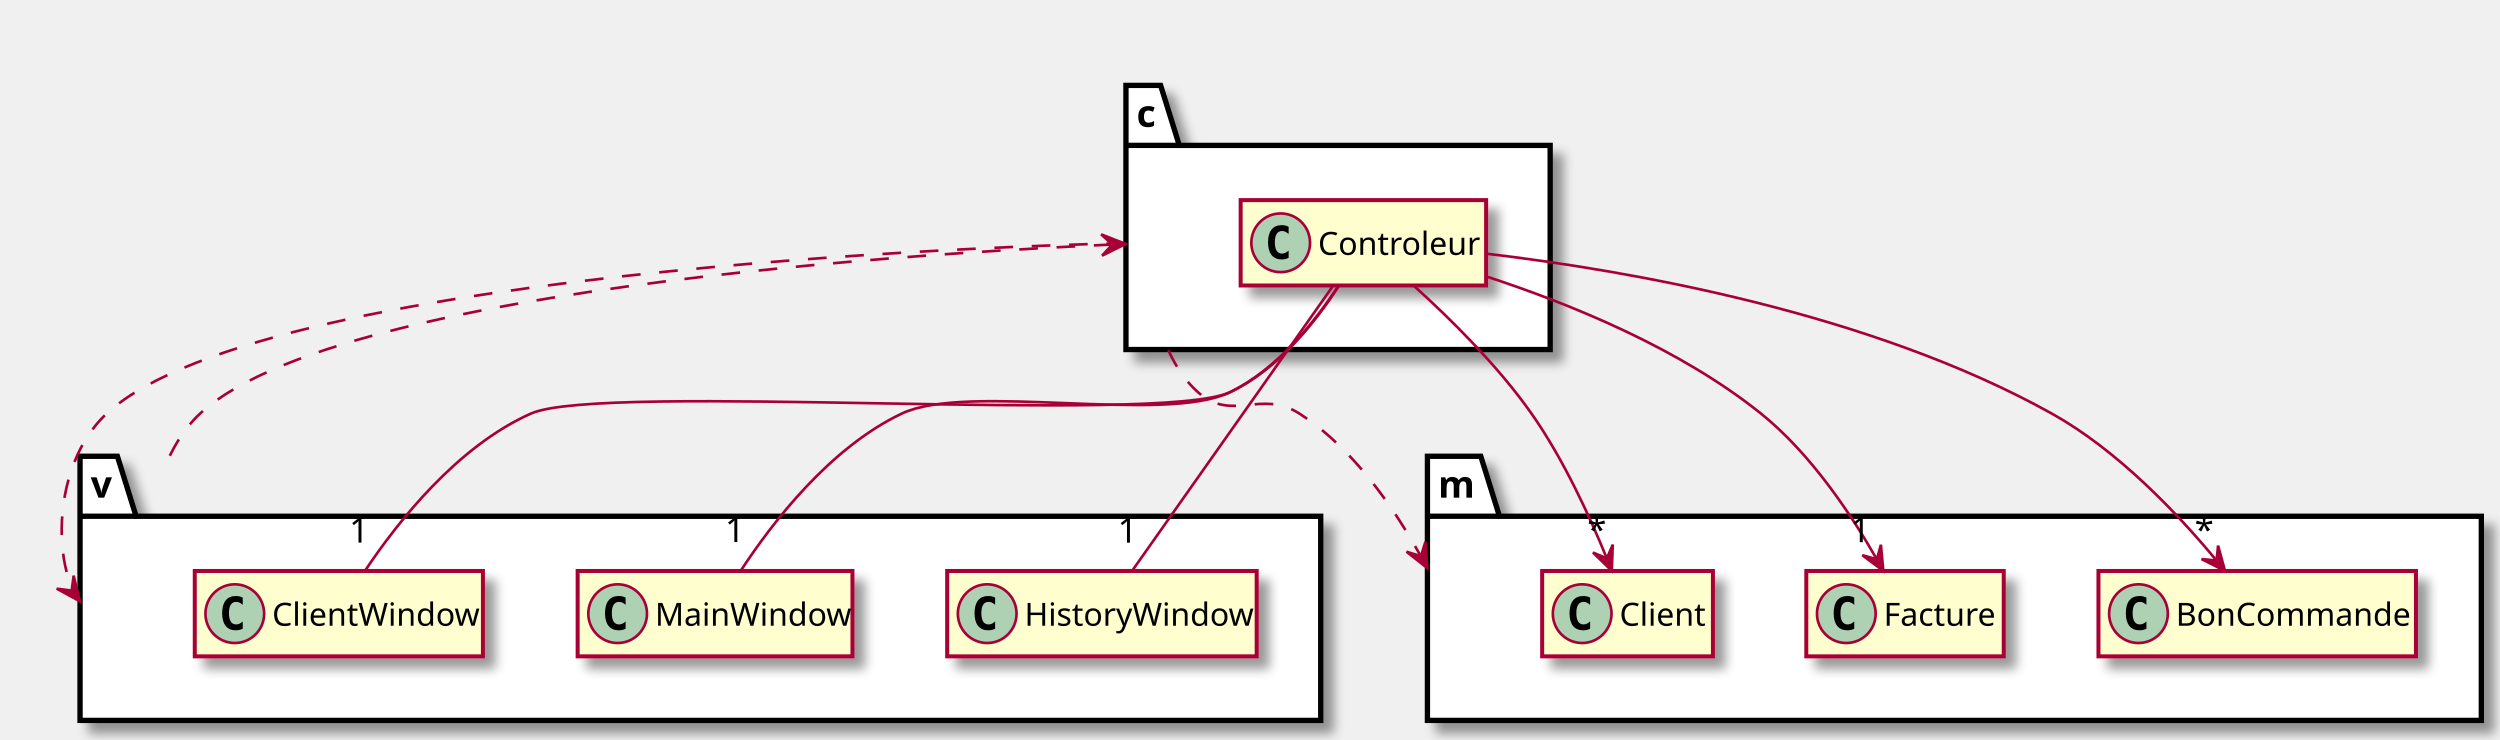
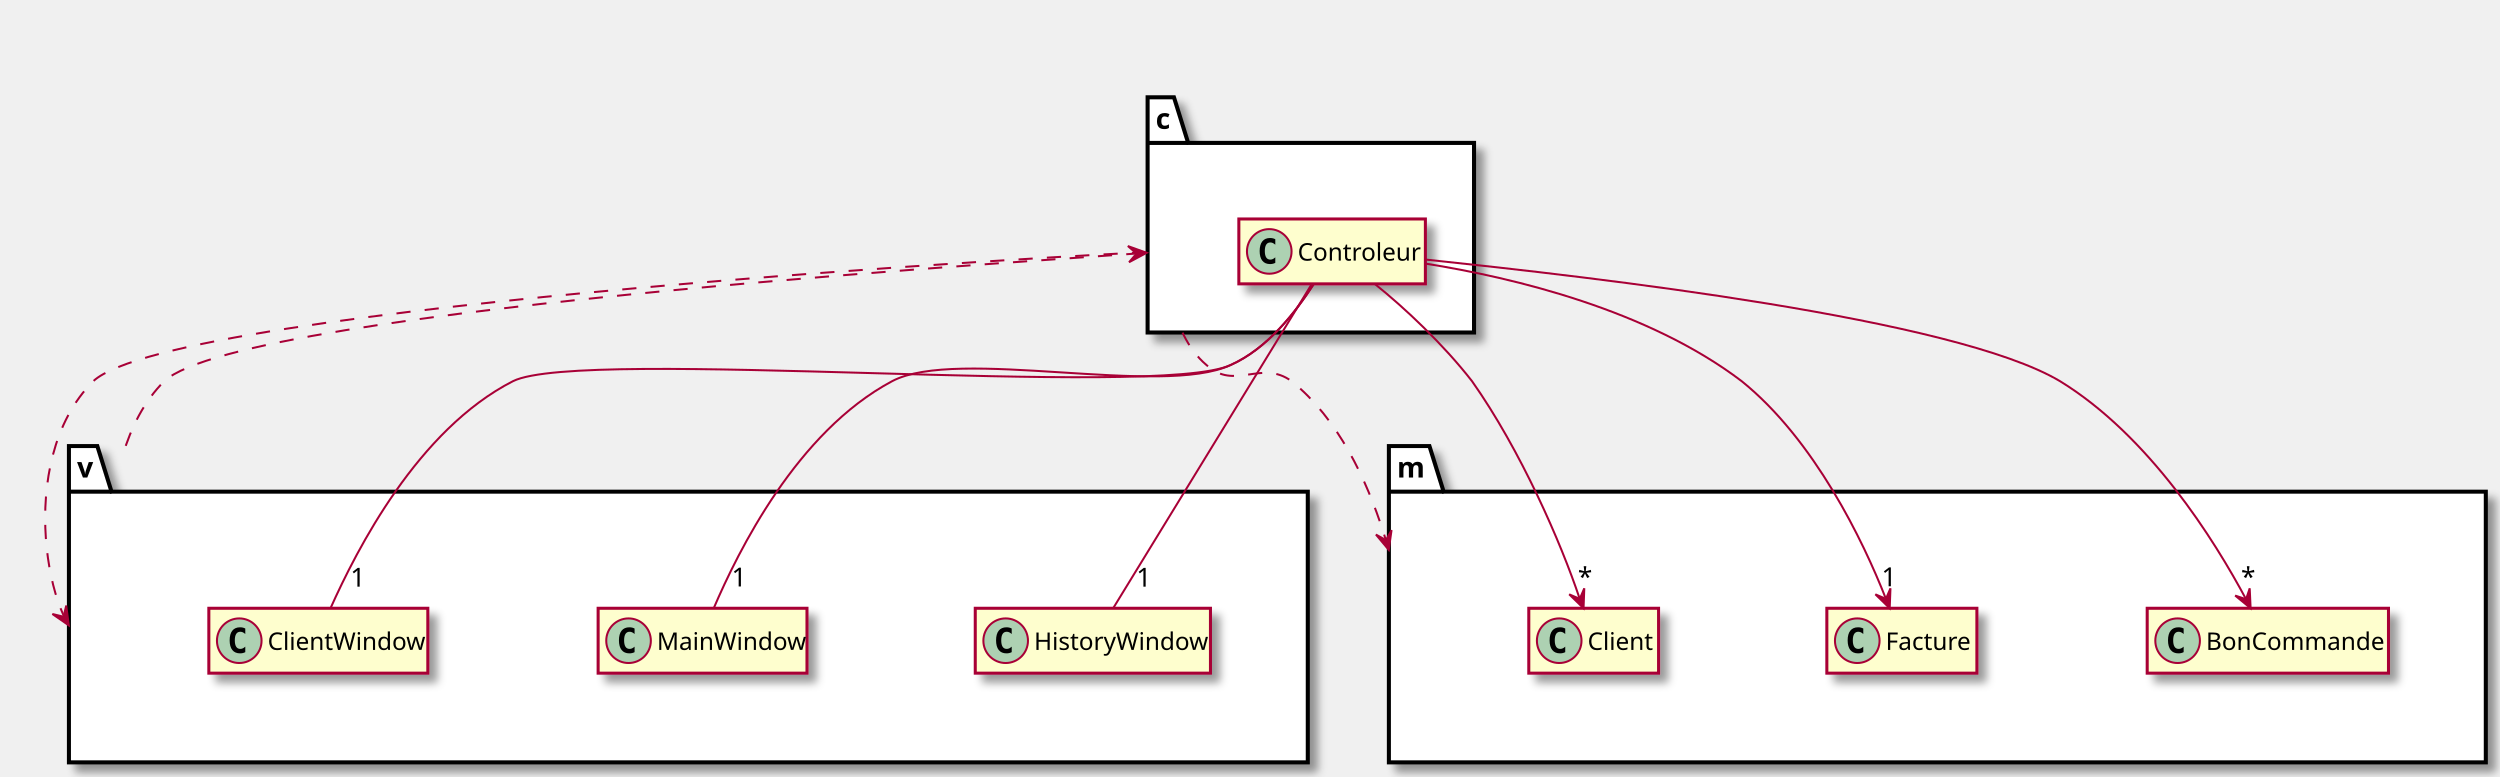
- <svg xmlns="http://www.w3.org/2000/svg" height="277px" style="width:937px;height:277px;" version="1.1" viewBox="0 0 937 277" width="937px">
+ <svg xmlns="http://www.w3.org/2000/svg" height="383px" style="width:1233px;height:383px;" version="1.1" viewBox="0 0 1233 383" width="1233px">
  <defs>
    <filter height="300%" id="f1" width="300%" x="-1" y="-1">
      <feGaussianBlur result="blurOut" stdDeviation="2.0" />
      <feColorMatrix in="blurOut" result="blurOut2" type="matrix" values="0 0 0 0 0 0 0 0 0 0 0 0 0 0 0 0 0 0 .4 0" />
      <feOffset dx="4.0" dy="4.0" in="blurOut2" result="blurOut3" />
      <feBlend in="SourceGraphic" in2="blurOut3" mode="normal" />
    </filter>
  </defs>
  <g>
-     <polygon fill="#FFFFFF" filter="url(#f1)" points="30,171,44,171,51,193.488,495,193.488,495,270,30,270,30,171" style="stroke: #000000; stroke-width: 2.0;" />
-     <line style="stroke: #000000; stroke-width: 2.0;" x1="30" x2="51" y1="193.488" y2="193.488" />
-     <text fill="#000000" font-family="sans-serif" font-size="14" font-weight="bold" lengthAdjust="spacingAndGlyphs" textLength="8" x="34" y="186.535">v</text>
-     <polygon fill="#FFFFFF" filter="url(#f1)" points="535,171,555,171,562,193.488,930,193.488,930,270,535,270,535,171" style="stroke: #000000; stroke-width: 2.0;" />
-     <line style="stroke: #000000; stroke-width: 2.0;" x1="535" x2="562" y1="193.488" y2="193.488" />
-     <text fill="#000000" font-family="sans-serif" font-size="14" font-weight="bold" lengthAdjust="spacingAndGlyphs" textLength="14" x="539" y="186.535">m</text>
-     <polygon fill="#FFFFFF" filter="url(#f1)" points="422,32,435,32,442,54.488,581,54.488,581,131,422,131,422,32" style="stroke: #000000; stroke-width: 2.0;" />
-     <line style="stroke: #000000; stroke-width: 2.0;" x1="422" x2="442" y1="54.488" y2="54.488" />
-     <text fill="#000000" font-family="sans-serif" font-size="14" font-weight="bold" lengthAdjust="spacingAndGlyphs" textLength="7" x="426" y="47.535">c</text>
-     <rect fill="#FEFECE" filter="url(#f1)" height="32" style="stroke: #A80036; stroke-width: 1.5;" width="103" x="216.5" y="214" />
-     <ellipse cx="231.5" cy="230" fill="#ADD1B2" rx="11" ry="11" style="stroke: #A80036; stroke-width: 1.0;" />
-     <path d="M234.473,235.643 Q233.892,235.942 233.253,236.091 Q232.614,236.241 231.908,236.241 Q229.401,236.241 228.082,234.589 Q226.762,232.937 226.762,229.816 Q226.762,226.686 228.082,225.035 Q229.401,223.383 231.908,223.383 Q232.614,223.383 233.261,223.532 Q233.909,223.682 234.473,223.981 L234.473,226.703 Q233.842,226.122 233.249,225.852 Q232.655,225.583 232.024,225.583 Q230.68,225.583 229.995,226.649 Q229.31,227.716 229.31,229.816 Q229.31,231.908 229.995,232.974 Q230.68,234.041 232.024,234.041 Q232.655,234.041 233.249,233.771 Q233.842,233.501 234.473,232.92 Z " />
-     <text fill="#000000" font-family="sans-serif" font-size="12" lengthAdjust="spacingAndGlyphs" textLength="71" x="245.5" y="234.535">MainWindow</text>
-     <rect fill="#FEFECE" filter="url(#f1)" height="32" style="stroke: #A80036; stroke-width: 1.5;" width="108" x="73" y="214" />
-     <ellipse cx="88" cy="230" fill="#ADD1B2" rx="11" ry="11" style="stroke: #A80036; stroke-width: 1.0;" />
-     <path d="M90.973,235.643 Q90.392,235.942 89.753,236.091 Q89.114,236.241 88.408,236.241 Q85.901,236.241 84.582,234.589 Q83.262,232.937 83.262,229.816 Q83.262,226.686 84.582,225.035 Q85.901,223.383 88.408,223.383 Q89.114,223.383 89.761,223.532 Q90.409,223.682 90.973,223.981 L90.973,226.703 Q90.342,226.122 89.749,225.852 Q89.155,225.583 88.524,225.583 Q87.18,225.583 86.495,226.649 Q85.81,227.716 85.81,229.816 Q85.81,231.908 86.495,232.974 Q87.18,234.041 88.524,234.041 Q89.155,234.041 89.749,233.771 Q90.342,233.501 90.973,232.92 Z " />
-     <text fill="#000000" font-family="sans-serif" font-size="12" lengthAdjust="spacingAndGlyphs" textLength="76" x="102" y="234.535">ClientWindow</text>
-     <rect fill="#FEFECE" filter="url(#f1)" height="32" style="stroke: #A80036; stroke-width: 1.5;" width="116" x="355" y="214" />
-     <ellipse cx="370" cy="230" fill="#ADD1B2" rx="11" ry="11" style="stroke: #A80036; stroke-width: 1.0;" />
-     <path d="M372.973,235.643 Q372.392,235.942 371.753,236.091 Q371.114,236.241 370.408,236.241 Q367.901,236.241 366.582,234.589 Q365.262,232.937 365.262,229.816 Q365.262,226.686 366.582,225.035 Q367.901,223.383 370.408,223.383 Q371.114,223.383 371.761,223.532 Q372.409,223.682 372.973,223.981 L372.973,226.703 Q372.342,226.122 371.749,225.852 Q371.155,225.583 370.524,225.583 Q369.18,225.583 368.495,226.649 Q367.81,227.716 367.81,229.816 Q367.81,231.908 368.495,232.974 Q369.18,234.041 370.524,234.041 Q371.155,234.041 371.749,233.771 Q372.342,233.501 372.973,232.92 Z " />
-     <text fill="#000000" font-family="sans-serif" font-size="12" lengthAdjust="spacingAndGlyphs" textLength="84" x="384" y="234.535">HistoryWindow</text>
-     <rect fill="#FEFECE" filter="url(#f1)" height="32" style="stroke: #A80036; stroke-width: 1.5;" width="64" x="578" y="214" />
-     <ellipse cx="593" cy="230" fill="#ADD1B2" rx="11" ry="11" style="stroke: #A80036; stroke-width: 1.0;" />
-     <path d="M595.973,235.643 Q595.392,235.942 594.753,236.091 Q594.114,236.241 593.408,236.241 Q590.901,236.241 589.582,234.589 Q588.262,232.937 588.262,229.816 Q588.262,226.686 589.582,225.035 Q590.901,223.383 593.408,223.383 Q594.114,223.383 594.761,223.532 Q595.409,223.682 595.973,223.981 L595.973,226.703 Q595.342,226.122 594.749,225.852 Q594.155,225.583 593.524,225.583 Q592.18,225.583 591.495,226.649 Q590.81,227.716 590.81,229.816 Q590.81,231.908 591.495,232.974 Q592.18,234.041 593.524,234.041 Q594.155,234.041 594.749,233.771 Q595.342,233.501 595.973,232.92 Z " />
-     <text fill="#000000" font-family="sans-serif" font-size="12" lengthAdjust="spacingAndGlyphs" textLength="32" x="607" y="234.535">Client</text>
-     <rect fill="#FEFECE" filter="url(#f1)" height="32" style="stroke: #A80036; stroke-width: 1.5;" width="74" x="677" y="214" />
-     <ellipse cx="692" cy="230" fill="#ADD1B2" rx="11" ry="11" style="stroke: #A80036; stroke-width: 1.0;" />
-     <path d="M694.973,235.643 Q694.392,235.942 693.753,236.091 Q693.114,236.241 692.408,236.241 Q689.901,236.241 688.582,234.589 Q687.262,232.937 687.262,229.816 Q687.262,226.686 688.582,225.035 Q689.901,223.383 692.408,223.383 Q693.114,223.383 693.761,223.532 Q694.409,223.682 694.973,223.981 L694.973,226.703 Q694.342,226.122 693.749,225.852 Q693.155,225.583 692.524,225.583 Q691.18,225.583 690.495,226.649 Q689.81,227.716 689.81,229.816 Q689.81,231.908 690.495,232.974 Q691.18,234.041 692.524,234.041 Q693.155,234.041 693.749,233.771 Q694.342,233.501 694.973,232.92 Z " />
-     <text fill="#000000" font-family="sans-serif" font-size="12" lengthAdjust="spacingAndGlyphs" textLength="42" x="706" y="234.535">Facture</text>
-     <rect fill="#FEFECE" filter="url(#f1)" height="32" style="stroke: #A80036; stroke-width: 1.5;" width="119" x="786.5" y="214" />
-     <ellipse cx="801.5" cy="230" fill="#ADD1B2" rx="11" ry="11" style="stroke: #A80036; stroke-width: 1.0;" />
-     <path d="M804.473,235.643 Q803.892,235.942 803.253,236.091 Q802.614,236.241 801.908,236.241 Q799.401,236.241 798.082,234.589 Q796.762,232.937 796.762,229.816 Q796.762,226.686 798.082,225.035 Q799.401,223.383 801.908,223.383 Q802.614,223.383 803.261,223.532 Q803.909,223.682 804.473,223.981 L804.473,226.703 Q803.842,226.122 803.249,225.852 Q802.655,225.583 802.024,225.583 Q800.68,225.583 799.995,226.649 Q799.31,227.716 799.31,229.816 Q799.31,231.908 799.995,232.974 Q800.68,234.041 802.024,234.041 Q802.655,234.041 803.249,233.771 Q803.842,233.501 804.473,232.92 Z " />
-     <text fill="#000000" font-family="sans-serif" font-size="12" lengthAdjust="spacingAndGlyphs" textLength="87" x="815.5" y="234.535">BonCommande</text>
-     <rect fill="#FEFECE" filter="url(#f1)" height="32" style="stroke: #A80036; stroke-width: 1.5;" width="92" x="465" y="75" />
-     <ellipse cx="480" cy="91" fill="#ADD1B2" rx="11" ry="11" style="stroke: #A80036; stroke-width: 1.0;" />
-     <path d="M482.973,96.643 Q482.392,96.942 481.753,97.091 Q481.114,97.241 480.408,97.241 Q477.901,97.241 476.582,95.589 Q475.262,93.937 475.262,90.816 Q475.262,87.686 476.582,86.035 Q477.901,84.383 480.408,84.383 Q481.114,84.383 481.761,84.532 Q482.409,84.682 482.973,84.981 L482.973,87.703 Q482.342,87.122 481.749,86.852 Q481.155,86.582 480.524,86.582 Q479.18,86.582 478.495,87.649 Q477.81,88.716 477.81,90.816 Q477.81,92.908 478.495,93.974 Q479.18,95.041 480.524,95.041 Q481.155,95.041 481.749,94.771 Q482.342,94.501 482.973,93.92 Z " />
-     <text fill="#000000" font-family="sans-serif" font-size="12" lengthAdjust="spacingAndGlyphs" textLength="60" x="494" y="95.535">Controleur</text>
-     <path d="M501.595,107.183 C492.909,120.444 478.692,138.379 461,147 C436.377,158.999 362.754,143.273 338,155 C311.119,167.734 289.521,195.771 277.752,213.726 " fill="none" style="stroke: #A80036; stroke-width: 1.0;" />
-     <text fill="#000000" font-family="sans-serif" font-size="13" lengthAdjust="spacingAndGlyphs" textLength="8" x="271.729" y="203.175">1</text>
-     <path d="M501.839,107.073 C493.216,120.457 478.956,138.629 461,147 C434.603,159.306 225.615,143.173 199,155 C171.289,167.314 148.941,195.766 136.851,213.871 " fill="none" style="stroke: #A80036; stroke-width: 1.0;" />
-     <text fill="#000000" font-family="sans-serif" font-size="13" lengthAdjust="spacingAndGlyphs" textLength="8" x="130.862" y="203.37">1</text>
-     <path d="M499.566,107.217 C480.683,134.001 443.196,187.17 424.361,213.886 " fill="none" style="stroke: #A80036; stroke-width: 1.0;" />
-     <text fill="#000000" font-family="sans-serif" font-size="13" lengthAdjust="spacingAndGlyphs" textLength="8" x="418.891" y="203.391">1</text>
-     <path d="M557.134,103.648 C588.471,113.865 629.589,130.596 660,155 C678.645,169.961 693.878,192.912 703.355,209.485 " fill="none" style="stroke: #A80036; stroke-width: 1.0;" />
-     <polygon fill="#A80036" points="705.874,213.978,704.962,204.171,703.429,209.617,697.984,208.083,705.874,213.978" style="stroke: #A80036; stroke-width: 1.0;" />
-     <text fill="#000000" font-family="sans-serif" font-size="13" lengthAdjust="spacingAndGlyphs" textLength="8" x="693.554" y="203.222">1</text>
-     <path d="M530.066,107.253 C543.533,119.425 561.361,137.013 574,155 C585.965,172.028 595.866,193.649 602.236,209.297 " fill="none" style="stroke: #A80036; stroke-width: 1.0;" />
-     <polygon fill="#A80036" points="604.098,213.95,604.468,204.108,602.24,209.308,597.04,207.08,604.098,213.95" style="stroke: #A80036; stroke-width: 1.0;" />
-     <text fill="#000000" font-family="sans-serif" font-size="13" lengthAdjust="spacingAndGlyphs" textLength="6" x="594.927" y="203.183">*</text>
-     <path d="M557.003,95.07 C610.774,101.43 701.047,117.195 769,155 C793.805,168.8 816.318,192.679 830.505,209.788 " fill="none" style="stroke: #A80036; stroke-width: 1.0;" />
-     <polygon fill="#A80036" points="833.928,213.982,831.334,204.48,830.766,210.109,825.137,209.54,833.928,213.982" style="stroke: #A80036; stroke-width: 1.0;" />
-     <text fill="#000000" font-family="sans-serif" font-size="13" lengthAdjust="spacingAndGlyphs" textLength="6" x="822.559" y="203.227">*</text>
-     <path d="M63.642,170.816 C63.701,170.695 63.761,170.575 63.821,170.454 C64.779,168.525 65.819,166.647 66.953,164.84 C69.222,161.226 71.869,157.895 75,155 C103.823,128.347 187.013,112.632 265.703,103.45 C305.048,98.859 343.267,95.902 373.003,94.028 C387.871,93.091 400.618,92.424 410.324,91.96 C412.75,91.844 414.987,91.74 417.019,91.648 C418.035,91.603 419,91.559 419.912,91.519 C420.368,91.499 420.811,91.48 421.24,91.461 C421.455,91.451 421.666,91.442 421.874,91.433 " fill="none" style="stroke: #A80036; stroke-width: 1.0; stroke-dasharray: 7.0,7.0;" />
-     <polygon fill="#A80036" points="421.874,91.433,412.708,87.829,416.879,91.651,413.057,95.821,421.874,91.433" style="stroke: #A80036; stroke-width: 1.0;" />
-     <path d="M421.664,91.13 C421.442,91.134 421.215,91.139 420.985,91.145 C420.525,91.155 420.049,91.166 419.559,91.177 C418.578,91.201 417.538,91.226 416.44,91.255 C414.245,91.311 411.819,91.379 409.179,91.459 C398.621,91.778 384.638,92.291 368.27,93.081 C335.533,94.66 293.252,97.345 249.725,101.797 C162.67,110.702 70.632,126.674 40,155 C27.475,166.582 22.701,185.131 23.146,200.883 C23.368,208.76 24.895,215.937 27.41,221.195 C28.039,222.509 28.73,223.704 29.477,224.76 C29.57,224.891 29.665,225.021 29.76,225.149 C29.808,225.213 29.855,225.276 29.903,225.338 " fill="none" style="stroke: #A80036; stroke-width: 1.0; stroke-dasharray: 7.0,7.0;" />
-     <polygon fill="#A80036" points="29.903,225.338,27.604,215.762,26.862,221.37,21.254,220.628,29.903,225.338" style="stroke: #A80036; stroke-width: 1.0;" />
-     <path d="M437.888,131.229 C437.928,131.318 437.968,131.407 438.009,131.495 C438.09,131.672 438.172,131.849 438.254,132.025 C440.9,137.664 444.392,142.912 449,147 C461.912,158.453 472.455,145.709 487,155 C503.433,165.498 516.765,182.633 526.292,197.877 C528.674,201.688 530.818,205.381 532.713,208.822 C533.187,209.682 533.645,210.527 534.087,211.354 C534.309,211.767 534.526,212.176 534.739,212.58 C534.793,212.681 534.846,212.782 534.899,212.882 " fill="none" style="stroke: #A80036; stroke-width: 1.0; stroke-dasharray: 7.0,7.0;" />
-     <polygon fill="#A80036" points="534.899,212.882,534.249,203.055,532.571,208.458,527.168,206.78,534.899,212.882" style="stroke: #A80036; stroke-width: 1.0;" />
+     <polygon fill="#FFFFFF" filter="url(#f1)" points="34,220,48,220,55,242.488,645,242.488,645,376,34,376,34,220" style="stroke: #000000; stroke-width: 2.0;" />
+     <line style="stroke: #000000; stroke-width: 2.0;" x1="34" x2="55" y1="242.488" y2="242.488" />
+     <text fill="#000000" font-family="sans-serif" font-size="14" font-weight="bold" lengthAdjust="spacingAndGlyphs" textLength="8" x="38" y="235.535">v</text>
+     <polygon fill="#FFFFFF" filter="url(#f1)" points="685,220,705,220,712,242.488,1226,242.488,1226,376,685,376,685,220" style="stroke: #000000; stroke-width: 2.0;" />
+     <line style="stroke: #000000; stroke-width: 2.0;" x1="685" x2="712" y1="242.488" y2="242.488" />
+     <text fill="#000000" font-family="sans-serif" font-size="14" font-weight="bold" lengthAdjust="spacingAndGlyphs" textLength="14" x="689" y="235.535">m</text>
+     <polygon fill="#FFFFFF" filter="url(#f1)" points="566,48,579,48,586,70.488,727,70.488,727,164,566,164,566,48" style="stroke: #000000; stroke-width: 2.0;" />
+     <line style="stroke: #000000; stroke-width: 2.0;" x1="566" x2="586" y1="70.488" y2="70.488" />
+     <text fill="#000000" font-family="sans-serif" font-size="14" font-weight="bold" lengthAdjust="spacingAndGlyphs" textLength="7" x="570" y="63.535">c</text>
+     <rect fill="#FEFECE" filter="url(#f1)" height="32" style="stroke: #A80036; stroke-width: 1.5;" width="103" x="295" y="300" />
+     <ellipse cx="310" cy="316" fill="#ADD1B2" rx="11" ry="11" style="stroke: #A80036; stroke-width: 1.0;" />
+     <path d="M312.973,321.643 Q312.392,321.942 311.753,322.091 Q311.114,322.241 310.408,322.241 Q307.901,322.241 306.582,320.589 Q305.262,318.937 305.262,315.816 Q305.262,312.687 306.582,311.035 Q307.901,309.383 310.408,309.383 Q311.114,309.383 311.761,309.532 Q312.409,309.682 312.973,309.981 L312.973,312.703 Q312.342,312.122 311.749,311.852 Q311.155,311.582 310.524,311.582 Q309.18,311.582 308.495,312.649 Q307.81,313.716 307.81,315.816 Q307.81,317.908 308.495,318.974 Q309.18,320.041 310.524,320.041 Q311.155,320.041 311.749,319.771 Q312.342,319.502 312.973,318.92 Z " />
+     <text fill="#000000" font-family="sans-serif" font-size="12" lengthAdjust="spacingAndGlyphs" textLength="71" x="324" y="320.535">MainWindow</text>
+     <rect fill="#FEFECE" filter="url(#f1)" height="32" style="stroke: #A80036; stroke-width: 1.5;" width="108" x="103" y="300" />
+     <ellipse cx="118" cy="316" fill="#ADD1B2" rx="11" ry="11" style="stroke: #A80036; stroke-width: 1.0;" />
+     <path d="M120.973,321.643 Q120.392,321.942 119.753,322.091 Q119.114,322.241 118.408,322.241 Q115.901,322.241 114.582,320.589 Q113.262,318.937 113.262,315.816 Q113.262,312.687 114.582,311.035 Q115.901,309.383 118.408,309.383 Q119.114,309.383 119.761,309.532 Q120.409,309.682 120.973,309.981 L120.973,312.703 Q120.342,312.122 119.749,311.852 Q119.155,311.582 118.524,311.582 Q117.18,311.582 116.495,312.649 Q115.81,313.716 115.81,315.816 Q115.81,317.908 116.495,318.974 Q117.18,320.041 118.524,320.041 Q119.155,320.041 119.749,319.771 Q120.342,319.502 120.973,318.92 Z " />
+     <text fill="#000000" font-family="sans-serif" font-size="12" lengthAdjust="spacingAndGlyphs" textLength="76" x="132" y="320.535">ClientWindow</text>
+     <rect fill="#FEFECE" filter="url(#f1)" height="32" style="stroke: #A80036; stroke-width: 1.5;" width="116" x="481" y="300" />
+     <ellipse cx="496" cy="316" fill="#ADD1B2" rx="11" ry="11" style="stroke: #A80036; stroke-width: 1.0;" />
+     <path d="M498.973,321.643 Q498.392,321.942 497.753,322.091 Q497.114,322.241 496.408,322.241 Q493.901,322.241 492.582,320.589 Q491.262,318.937 491.262,315.816 Q491.262,312.687 492.582,311.035 Q493.901,309.383 496.408,309.383 Q497.114,309.383 497.761,309.532 Q498.409,309.682 498.973,309.981 L498.973,312.703 Q498.342,312.122 497.749,311.852 Q497.155,311.582 496.524,311.582 Q495.18,311.582 494.495,312.649 Q493.81,313.716 493.81,315.816 Q493.81,317.908 494.495,318.974 Q495.18,320.041 496.524,320.041 Q497.155,320.041 497.749,319.771 Q498.342,319.502 498.973,318.92 Z " />
+     <text fill="#000000" font-family="sans-serif" font-size="12" lengthAdjust="spacingAndGlyphs" textLength="84" x="510" y="320.535">HistoryWindow</text>
+     <rect fill="#FEFECE" filter="url(#f1)" height="32" style="stroke: #A80036; stroke-width: 1.5;" width="64" x="754" y="300" />
+     <ellipse cx="769" cy="316" fill="#ADD1B2" rx="11" ry="11" style="stroke: #A80036; stroke-width: 1.0;" />
+     <path d="M771.973,321.643 Q771.392,321.942 770.753,322.091 Q770.114,322.241 769.408,322.241 Q766.901,322.241 765.582,320.589 Q764.262,318.937 764.262,315.816 Q764.262,312.687 765.582,311.035 Q766.901,309.383 769.408,309.383 Q770.114,309.383 770.761,309.532 Q771.409,309.682 771.973,309.981 L771.973,312.703 Q771.342,312.122 770.749,311.852 Q770.155,311.582 769.524,311.582 Q768.18,311.582 767.495,312.649 Q766.81,313.716 766.81,315.816 Q766.81,317.908 767.495,318.974 Q768.18,320.041 769.524,320.041 Q770.155,320.041 770.749,319.771 Q771.342,319.502 771.973,318.92 Z " />
+     <text fill="#000000" font-family="sans-serif" font-size="12" lengthAdjust="spacingAndGlyphs" textLength="32" x="783" y="320.535">Client</text>
+     <rect fill="#FEFECE" filter="url(#f1)" height="32" style="stroke: #A80036; stroke-width: 1.5;" width="74" x="901" y="300" />
+     <ellipse cx="916" cy="316" fill="#ADD1B2" rx="11" ry="11" style="stroke: #A80036; stroke-width: 1.0;" />
+     <path d="M918.973,321.643 Q918.392,321.942 917.753,322.091 Q917.114,322.241 916.408,322.241 Q913.901,322.241 912.582,320.589 Q911.262,318.937 911.262,315.816 Q911.262,312.687 912.582,311.035 Q913.901,309.383 916.408,309.383 Q917.114,309.383 917.761,309.532 Q918.409,309.682 918.973,309.981 L918.973,312.703 Q918.342,312.122 917.749,311.852 Q917.155,311.582 916.524,311.582 Q915.18,311.582 914.495,312.649 Q913.81,313.716 913.81,315.816 Q913.81,317.908 914.495,318.974 Q915.18,320.041 916.524,320.041 Q917.155,320.041 917.749,319.771 Q918.342,319.502 918.973,318.92 Z " />
+     <text fill="#000000" font-family="sans-serif" font-size="12" lengthAdjust="spacingAndGlyphs" textLength="42" x="930" y="320.535">Facture</text>
+     <rect fill="#FEFECE" filter="url(#f1)" height="32" style="stroke: #A80036; stroke-width: 1.5;" width="119" x="1059" y="300" />
+     <ellipse cx="1074" cy="316" fill="#ADD1B2" rx="11" ry="11" style="stroke: #A80036; stroke-width: 1.0;" />
+     <path d="M1076.973,321.643 Q1076.392,321.942 1075.753,322.091 Q1075.114,322.241 1074.408,322.241 Q1071.901,322.241 1070.582,320.589 Q1069.262,318.937 1069.262,315.816 Q1069.262,312.687 1070.582,311.035 Q1071.901,309.383 1074.408,309.383 Q1075.114,309.383 1075.761,309.532 Q1076.409,309.682 1076.973,309.981 L1076.973,312.703 Q1076.342,312.122 1075.749,311.852 Q1075.155,311.582 1074.524,311.582 Q1073.18,311.582 1072.495,312.649 Q1071.81,313.716 1071.81,315.816 Q1071.81,317.908 1072.495,318.974 Q1073.18,320.041 1074.524,320.041 Q1075.155,320.041 1075.749,319.771 Q1076.342,319.502 1076.973,318.92 Z " />
+     <text fill="#000000" font-family="sans-serif" font-size="12" lengthAdjust="spacingAndGlyphs" textLength="87" x="1088" y="320.535">BonCommande</text>
+     <rect fill="#FEFECE" filter="url(#f1)" height="32" style="stroke: #A80036; stroke-width: 1.5;" width="92" x="611" y="108" />
+     <ellipse cx="626" cy="124" fill="#ADD1B2" rx="11" ry="11" style="stroke: #A80036; stroke-width: 1.0;" />
+     <path d="M628.973,129.643 Q628.392,129.942 627.753,130.091 Q627.114,130.241 626.408,130.241 Q623.901,130.241 622.582,128.589 Q621.262,126.937 621.262,123.816 Q621.262,120.686 622.582,119.035 Q623.901,117.383 626.408,117.383 Q627.114,117.383 627.761,117.532 Q628.409,117.682 628.973,117.981 L628.973,120.703 Q628.342,120.122 627.749,119.852 Q627.155,119.582 626.524,119.582 Q625.18,119.582 624.495,120.649 Q623.81,121.716 623.81,123.816 Q623.81,125.908 624.495,126.974 Q625.18,128.041 626.524,128.041 Q627.155,128.041 627.749,127.771 Q628.342,127.501 628.973,126.92 Z " />
+     <text fill="#000000" font-family="sans-serif" font-size="12" lengthAdjust="spacingAndGlyphs" textLength="60" x="640" y="128.535">Controleur</text>
+     <path d="M648,140 C639,154 625,172 607,180 C573,196 472,171 440,188 C393,213 364,272 352,300 " fill="none" style="stroke: #A80036; stroke-width: 1.0;" />
+     <text fill="#000000" font-family="sans-serif" font-size="13" lengthAdjust="spacingAndGlyphs" textLength="8" x="360.809" y="289.252">1</text>
+     <path d="M648,140 C639,154 625,172 607,180 C571,197 287,171 253,188 C206,212 176,271 163,300 " fill="none" style="stroke: #A80036; stroke-width: 1.0;" />
+     <text fill="#000000" font-family="sans-serif" font-size="13" lengthAdjust="spacingAndGlyphs" textLength="8" x="172.775" y="289.351">1</text>
+     <path d="M647,140 C625,176 571,264 549,300 " fill="none" style="stroke: #A80036; stroke-width: 1.0;" />
+     <text fill="#000000" font-family="sans-serif" font-size="13" lengthAdjust="spacingAndGlyphs" textLength="8" x="560.425" y="289.351">1</text>
+     <path d="M703,130 C747,137 813,153 859,188 C895,217 919,267 930,295 " fill="none" style="stroke: #A80036; stroke-width: 1.0;" />
+     <polygon fill="#A80036" points="932,300,932.371,290.158,930.143,295.358,924.944,293.129,932,300" style="stroke: #A80036; stroke-width: 1.0;" />
+     <text fill="#000000" font-family="sans-serif" font-size="13" lengthAdjust="spacingAndGlyphs" textLength="8" x="927.969" y="289.135">1</text>
+     <path d="M678,140 C693,152 712,170 726,188 C750,222 770,268 779,295 " fill="none" style="stroke: #A80036; stroke-width: 1.0;" />
+     <polygon fill="#A80036" points="781,300,781.371,290.158,779.143,295.358,773.944,293.129,781,300" style="stroke: #A80036; stroke-width: 1.0;" />
+     <text fill="#000000" font-family="sans-serif" font-size="13" lengthAdjust="spacingAndGlyphs" textLength="6" x="778.175" y="289.135">*</text>
+     <path d="M703,128 C788,137 964,157 1016,188 C1060,215 1092,266 1108,296 " fill="none" style="stroke: #A80036; stroke-width: 1.0;" />
+     <polygon fill="#A80036" points="1110,300,1109.553,290.161,1107.764,295.528,1102.397,293.739,1110,300" style="stroke: #A80036; stroke-width: 1.0;" />
+     <text fill="#000000" font-family="sans-serif" font-size="13" lengthAdjust="spacingAndGlyphs" textLength="6" x="1105.247" y="289.135">*</text>
+     <path d="M62.019,219.894 C62.09,219.685 62.163,219.477 62.236,219.268 C62.82,217.602 63.441,215.953 64.103,214.323 C65.427,211.065 66.912,207.887 68.582,204.82 C71.922,198.688 76,193 81,188 C101,169.5 216.5,154.25 330.875,143.25 C388.062,137.75 444.969,133.312 489.516,130.062 C511.789,128.438 530.973,127.109 545.557,126.094 C552.849,125.586 558.991,125.156 563.794,124.807 C564.395,124.763 564.974,124.721 565.532,124.679 " fill="none" style="stroke: #A80036; stroke-width: 1.0; stroke-dasharray: 7.0,7.0;" />
+     <polygon fill="#A80036" points="565.532,124.679,556.262,121.353,560.546,125.047,556.851,129.331,565.532,124.679" style="stroke: #A80036; stroke-width: 1.0;" />
+     <path d="M565.238,124.378 C564.653,124.406 564.044,124.435 563.412,124.466 C558.359,124.713 551.852,125.052 544.094,125.478 C528.578,126.332 508.062,127.539 484.188,129.078 C436.438,132.156 375.25,136.562 313.75,142.125 C190.75,153.25 66.5,169 46,188 C26,208 20.75,239 22.625,265.5 C23.562,278.75 26.281,290.875 29.828,299.938 C30.715,302.203 31.653,304.277 32.629,306.13 C32.873,306.593 33.119,307.042 33.367,307.477 C33.491,307.695 33.616,307.909 33.741,308.119 C33.803,308.224 33.866,308.328 33.929,308.432 " fill="none" style="stroke: #A80036; stroke-width: 1.0; stroke-dasharray: 7.0,7.0;" />
+     <polygon fill="#A80036" points="33.929,308.432,32.672,298.663,31.331,304.159,25.836,302.819,33.929,308.432" style="stroke: #A80036; stroke-width: 1.0;" />
+     <path d="M583.227,164.06 C583.268,164.147 583.309,164.234 583.351,164.321 C583.517,164.668 583.687,165.015 583.859,165.359 C586.625,170.875 590.25,176 595,180 C609,193 622,177 637,188 C660,206.5 674,236.5 682.375,262.75 C682.898,264.391 683.4,266.017 683.88,267.624 C684.12,268.428 684.355,269.227 684.585,270.021 C684.7,270.418 684.813,270.814 684.926,271.209 " fill="none" style="stroke: #A80036; stroke-width: 1.0; stroke-dasharray: 7.0,7.0;" />
+     <polygon fill="#A80036" points="684.926,271.209,686.309,261.458,683.557,266.4,678.615,263.647,684.926,271.209" style="stroke: #A80036; stroke-width: 1.0;" />
  </g>
</svg>
